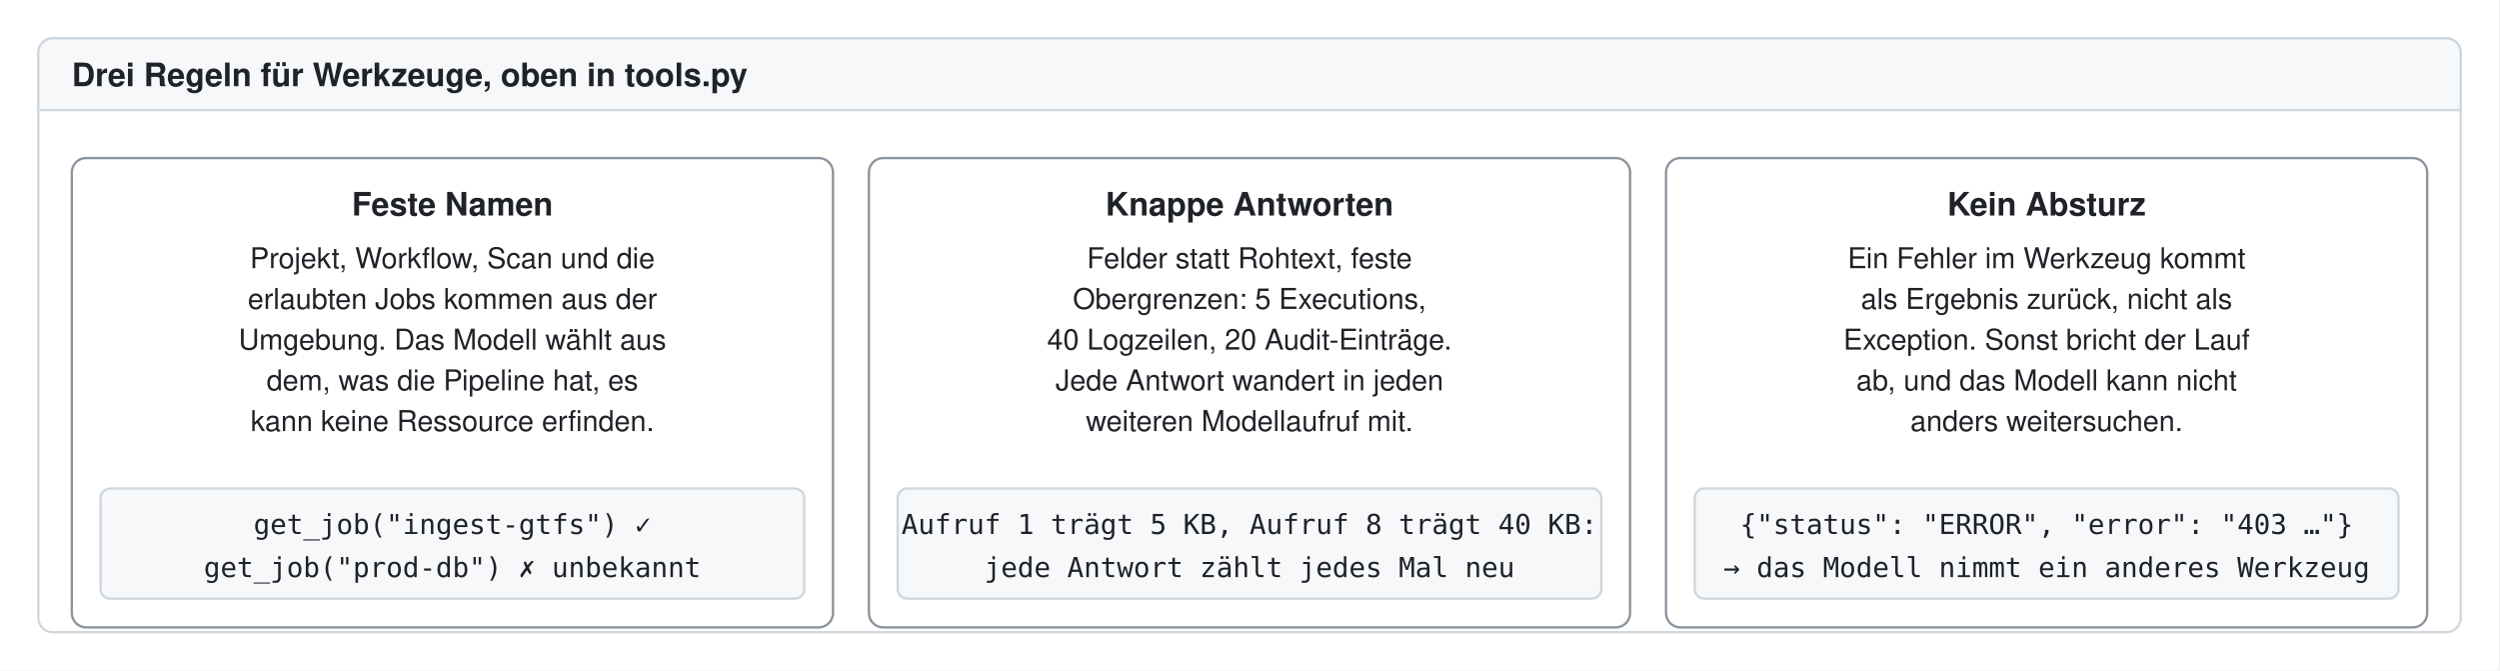
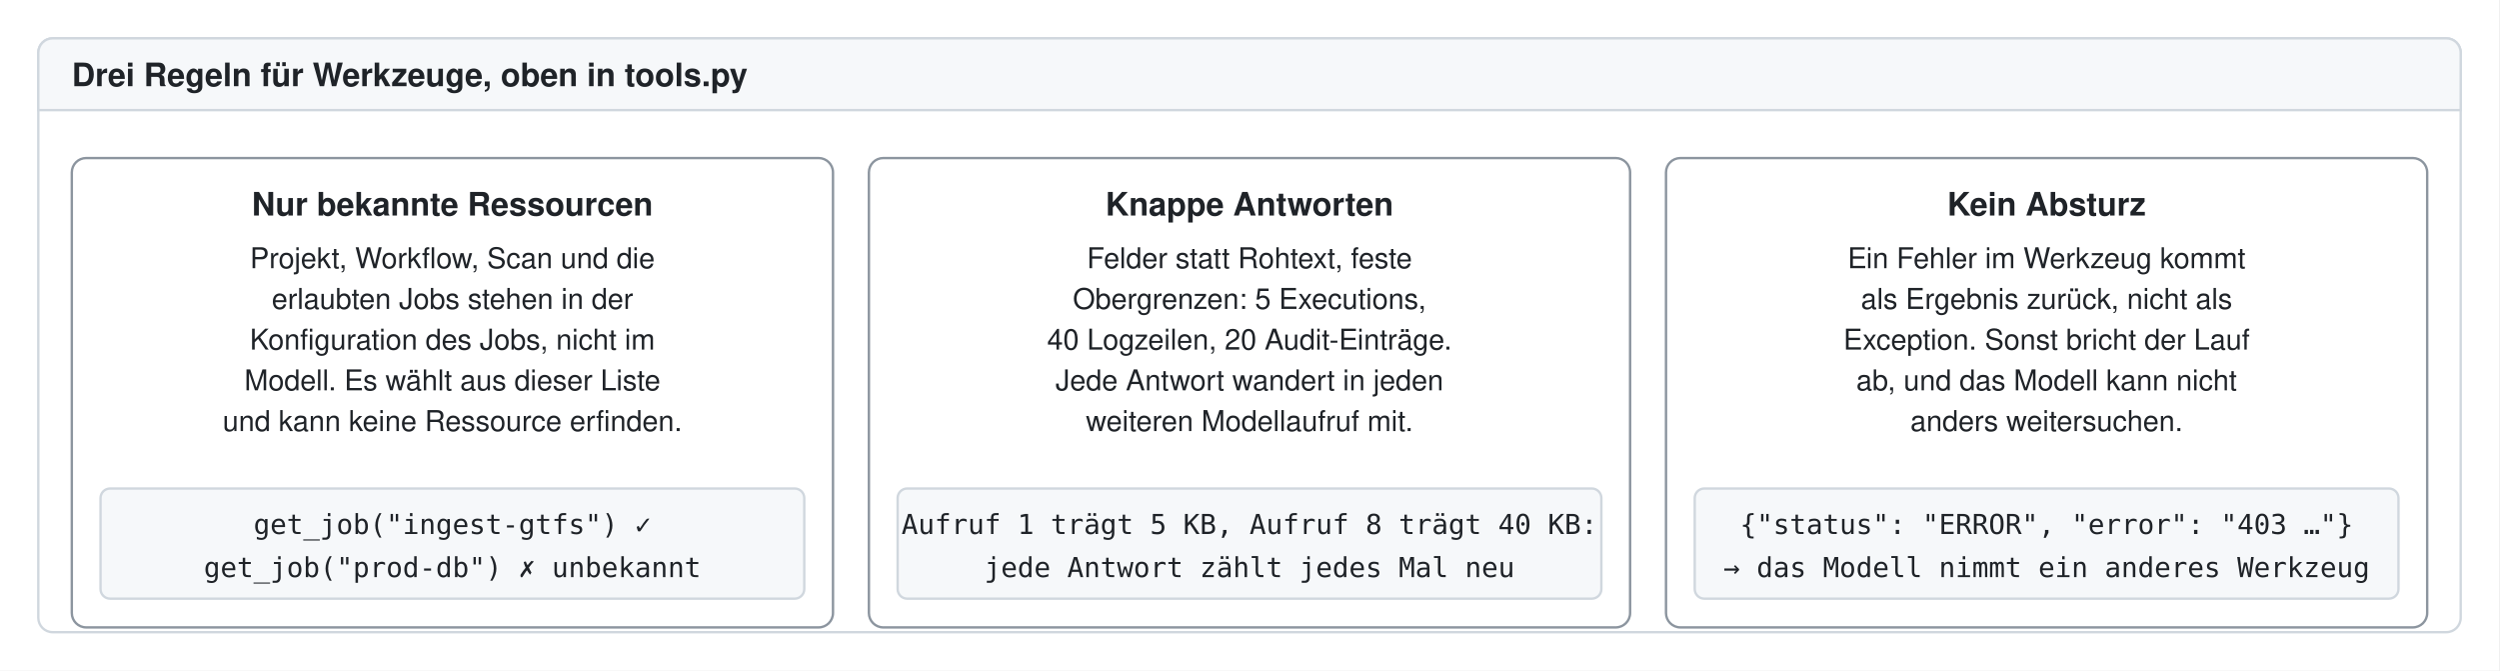
<svg xmlns="http://www.w3.org/2000/svg" viewBox="0 0 1044 280" width="1044" height="280" role="img" aria-labelledby="t d">
  <rect width="1044" height="280" fill="#ffffff" />
  <rect x="16" y="16" width="1012" height="248" rx="6" fill="#ffffff" stroke="#d0d7de" />
  <path d="M16 46 V22 a6 6 0 0 1 6 -6 H1022 a6 6 0 0 1 6 6 V46 Z" fill="#f6f8fa" stroke="#d0d7de" />
  <text x="30" y="36" font-family="-apple-system, 'Segoe UI', Helvetica, Arial, 'DejaVu Sans', sans-serif" font-size="13.5" fill="#1f2328" text-anchor="start" font-weight="700">Drei Regeln für Werkzeuge, oben in tools.py</text>
  <rect x="30" y="66" width="318" height="196" rx="6" fill="#ffffff" stroke="#8c959f" />
-   <text x="189" y="90" font-family="-apple-system, 'Segoe UI', Helvetica, Arial, 'DejaVu Sans', sans-serif" font-size="13.5" fill="#1f2328" text-anchor="middle" font-weight="700">Feste Namen</text>
+   <text x="189" y="90" font-family="-apple-system, 'Segoe UI', Helvetica, Arial, 'DejaVu Sans', sans-serif" font-size="13.5" fill="#1f2328" text-anchor="middle" font-weight="700">Nur bekannte Ressourcen</text>
  <text x="189" y="112" font-family="-apple-system, 'Segoe UI', Helvetica, Arial, 'DejaVu Sans', sans-serif" font-size="12" fill="#1f2328" text-anchor="middle" font-weight="400">Projekt, Workflow, Scan und die</text>
-   <text x="189" y="129" font-family="-apple-system, 'Segoe UI', Helvetica, Arial, 'DejaVu Sans', sans-serif" font-size="12" fill="#1f2328" text-anchor="middle" font-weight="400">erlaubten Jobs kommen aus der</text>
-   <text x="189" y="146" font-family="-apple-system, 'Segoe UI', Helvetica, Arial, 'DejaVu Sans', sans-serif" font-size="12" fill="#1f2328" text-anchor="middle" font-weight="400">Umgebung. Das Modell wählt aus</text>
-   <text x="189" y="163" font-family="-apple-system, 'Segoe UI', Helvetica, Arial, 'DejaVu Sans', sans-serif" font-size="12" fill="#1f2328" text-anchor="middle" font-weight="400">dem, was die Pipeline hat, es</text>
-   <text x="189" y="180" font-family="-apple-system, 'Segoe UI', Helvetica, Arial, 'DejaVu Sans', sans-serif" font-size="12" fill="#1f2328" text-anchor="middle" font-weight="400">kann keine Ressource erfinden.</text>
+   <text x="189" y="129" font-family="-apple-system, 'Segoe UI', Helvetica, Arial, 'DejaVu Sans', sans-serif" font-size="12" fill="#1f2328" text-anchor="middle" font-weight="400">erlaubten Jobs stehen in der</text>
+   <text x="189" y="146" font-family="-apple-system, 'Segoe UI', Helvetica, Arial, 'DejaVu Sans', sans-serif" font-size="12" fill="#1f2328" text-anchor="middle" font-weight="400">Konfiguration des Jobs, nicht im</text>
+   <text x="189" y="163" font-family="-apple-system, 'Segoe UI', Helvetica, Arial, 'DejaVu Sans', sans-serif" font-size="12" fill="#1f2328" text-anchor="middle" font-weight="400">Modell. Es wählt aus dieser Liste</text>
+   <text x="189" y="180" font-family="-apple-system, 'Segoe UI', Helvetica, Arial, 'DejaVu Sans', sans-serif" font-size="12" fill="#1f2328" text-anchor="middle" font-weight="400">und kann keine Ressource erfinden.</text>
  <rect x="42" y="204" width="294" height="46" rx="4" fill="#f6f8fa" stroke="#d0d7de" />
  <text x="189" y="223" font-family="ui-monospace, SFMono-Regular, Menlo, Consolas, 'DejaVu Sans Mono', monospace" font-size="11.5" fill="#1f2328" text-anchor="middle" font-weight="400">get_job("ingest-gtfs")  ✓</text>
  <text x="189" y="241" font-family="ui-monospace, SFMono-Regular, Menlo, Consolas, 'DejaVu Sans Mono', monospace" font-size="11.5" fill="#1f2328" text-anchor="middle" font-weight="400">get_job("prod-db")  ✗ unbekannt</text>
  <rect x="363" y="66" width="318" height="196" rx="6" fill="#ffffff" stroke="#8c959f" />
  <text x="522" y="90" font-family="-apple-system, 'Segoe UI', Helvetica, Arial, 'DejaVu Sans', sans-serif" font-size="13.5" fill="#1f2328" text-anchor="middle" font-weight="700">Knappe Antworten</text>
  <text x="522" y="112" font-family="-apple-system, 'Segoe UI', Helvetica, Arial, 'DejaVu Sans', sans-serif" font-size="12" fill="#1f2328" text-anchor="middle" font-weight="400">Felder statt Rohtext, feste</text>
  <text x="522" y="129" font-family="-apple-system, 'Segoe UI', Helvetica, Arial, 'DejaVu Sans', sans-serif" font-size="12" fill="#1f2328" text-anchor="middle" font-weight="400">Obergrenzen: 5 Executions,</text>
  <text x="522" y="146" font-family="-apple-system, 'Segoe UI', Helvetica, Arial, 'DejaVu Sans', sans-serif" font-size="12" fill="#1f2328" text-anchor="middle" font-weight="400">40 Logzeilen, 20 Audit-Einträge.</text>
  <text x="522" y="163" font-family="-apple-system, 'Segoe UI', Helvetica, Arial, 'DejaVu Sans', sans-serif" font-size="12" fill="#1f2328" text-anchor="middle" font-weight="400">Jede Antwort wandert in jeden</text>
  <text x="522" y="180" font-family="-apple-system, 'Segoe UI', Helvetica, Arial, 'DejaVu Sans', sans-serif" font-size="12" fill="#1f2328" text-anchor="middle" font-weight="400">weiteren Modellaufruf mit.</text>
  <rect x="375" y="204" width="294" height="46" rx="4" fill="#f6f8fa" stroke="#d0d7de" />
  <text x="522" y="223" font-family="ui-monospace, SFMono-Regular, Menlo, Consolas, 'DejaVu Sans Mono', monospace" font-size="11.5" fill="#1f2328" text-anchor="middle" font-weight="400">Aufruf 1 trägt 5 KB, Aufruf 8 trägt 40 KB:</text>
  <text x="522" y="241" font-family="ui-monospace, SFMono-Regular, Menlo, Consolas, 'DejaVu Sans Mono', monospace" font-size="11.5" fill="#1f2328" text-anchor="middle" font-weight="400">jede Antwort zählt jedes Mal neu</text>
  <rect x="696" y="66" width="318" height="196" rx="6" fill="#ffffff" stroke="#8c959f" />
  <text x="855" y="90" font-family="-apple-system, 'Segoe UI', Helvetica, Arial, 'DejaVu Sans', sans-serif" font-size="13.5" fill="#1f2328" text-anchor="middle" font-weight="700">Kein Absturz</text>
  <text x="855" y="112" font-family="-apple-system, 'Segoe UI', Helvetica, Arial, 'DejaVu Sans', sans-serif" font-size="12" fill="#1f2328" text-anchor="middle" font-weight="400">Ein Fehler im Werkzeug kommt</text>
  <text x="855" y="129" font-family="-apple-system, 'Segoe UI', Helvetica, Arial, 'DejaVu Sans', sans-serif" font-size="12" fill="#1f2328" text-anchor="middle" font-weight="400">als Ergebnis zurück, nicht als</text>
  <text x="855" y="146" font-family="-apple-system, 'Segoe UI', Helvetica, Arial, 'DejaVu Sans', sans-serif" font-size="12" fill="#1f2328" text-anchor="middle" font-weight="400">Exception. Sonst bricht der Lauf</text>
  <text x="855" y="163" font-family="-apple-system, 'Segoe UI', Helvetica, Arial, 'DejaVu Sans', sans-serif" font-size="12" fill="#1f2328" text-anchor="middle" font-weight="400">ab, und das Modell kann nicht</text>
  <text x="855" y="180" font-family="-apple-system, 'Segoe UI', Helvetica, Arial, 'DejaVu Sans', sans-serif" font-size="12" fill="#1f2328" text-anchor="middle" font-weight="400">anders weitersuchen.</text>
  <rect x="708" y="204" width="294" height="46" rx="4" fill="#f6f8fa" stroke="#d0d7de" />
  <text x="855" y="223" font-family="ui-monospace, SFMono-Regular, Menlo, Consolas, 'DejaVu Sans Mono', monospace" font-size="11.5" fill="#1f2328" text-anchor="middle" font-weight="400">{"status": "ERROR", "error": "403 …"}</text>
  <text x="855" y="241" font-family="ui-monospace, SFMono-Regular, Menlo, Consolas, 'DejaVu Sans Mono', monospace" font-size="11.5" fill="#1f2328" text-anchor="middle" font-weight="400">→ das Modell nimmt ein anderes Werkzeug</text>
</svg>
